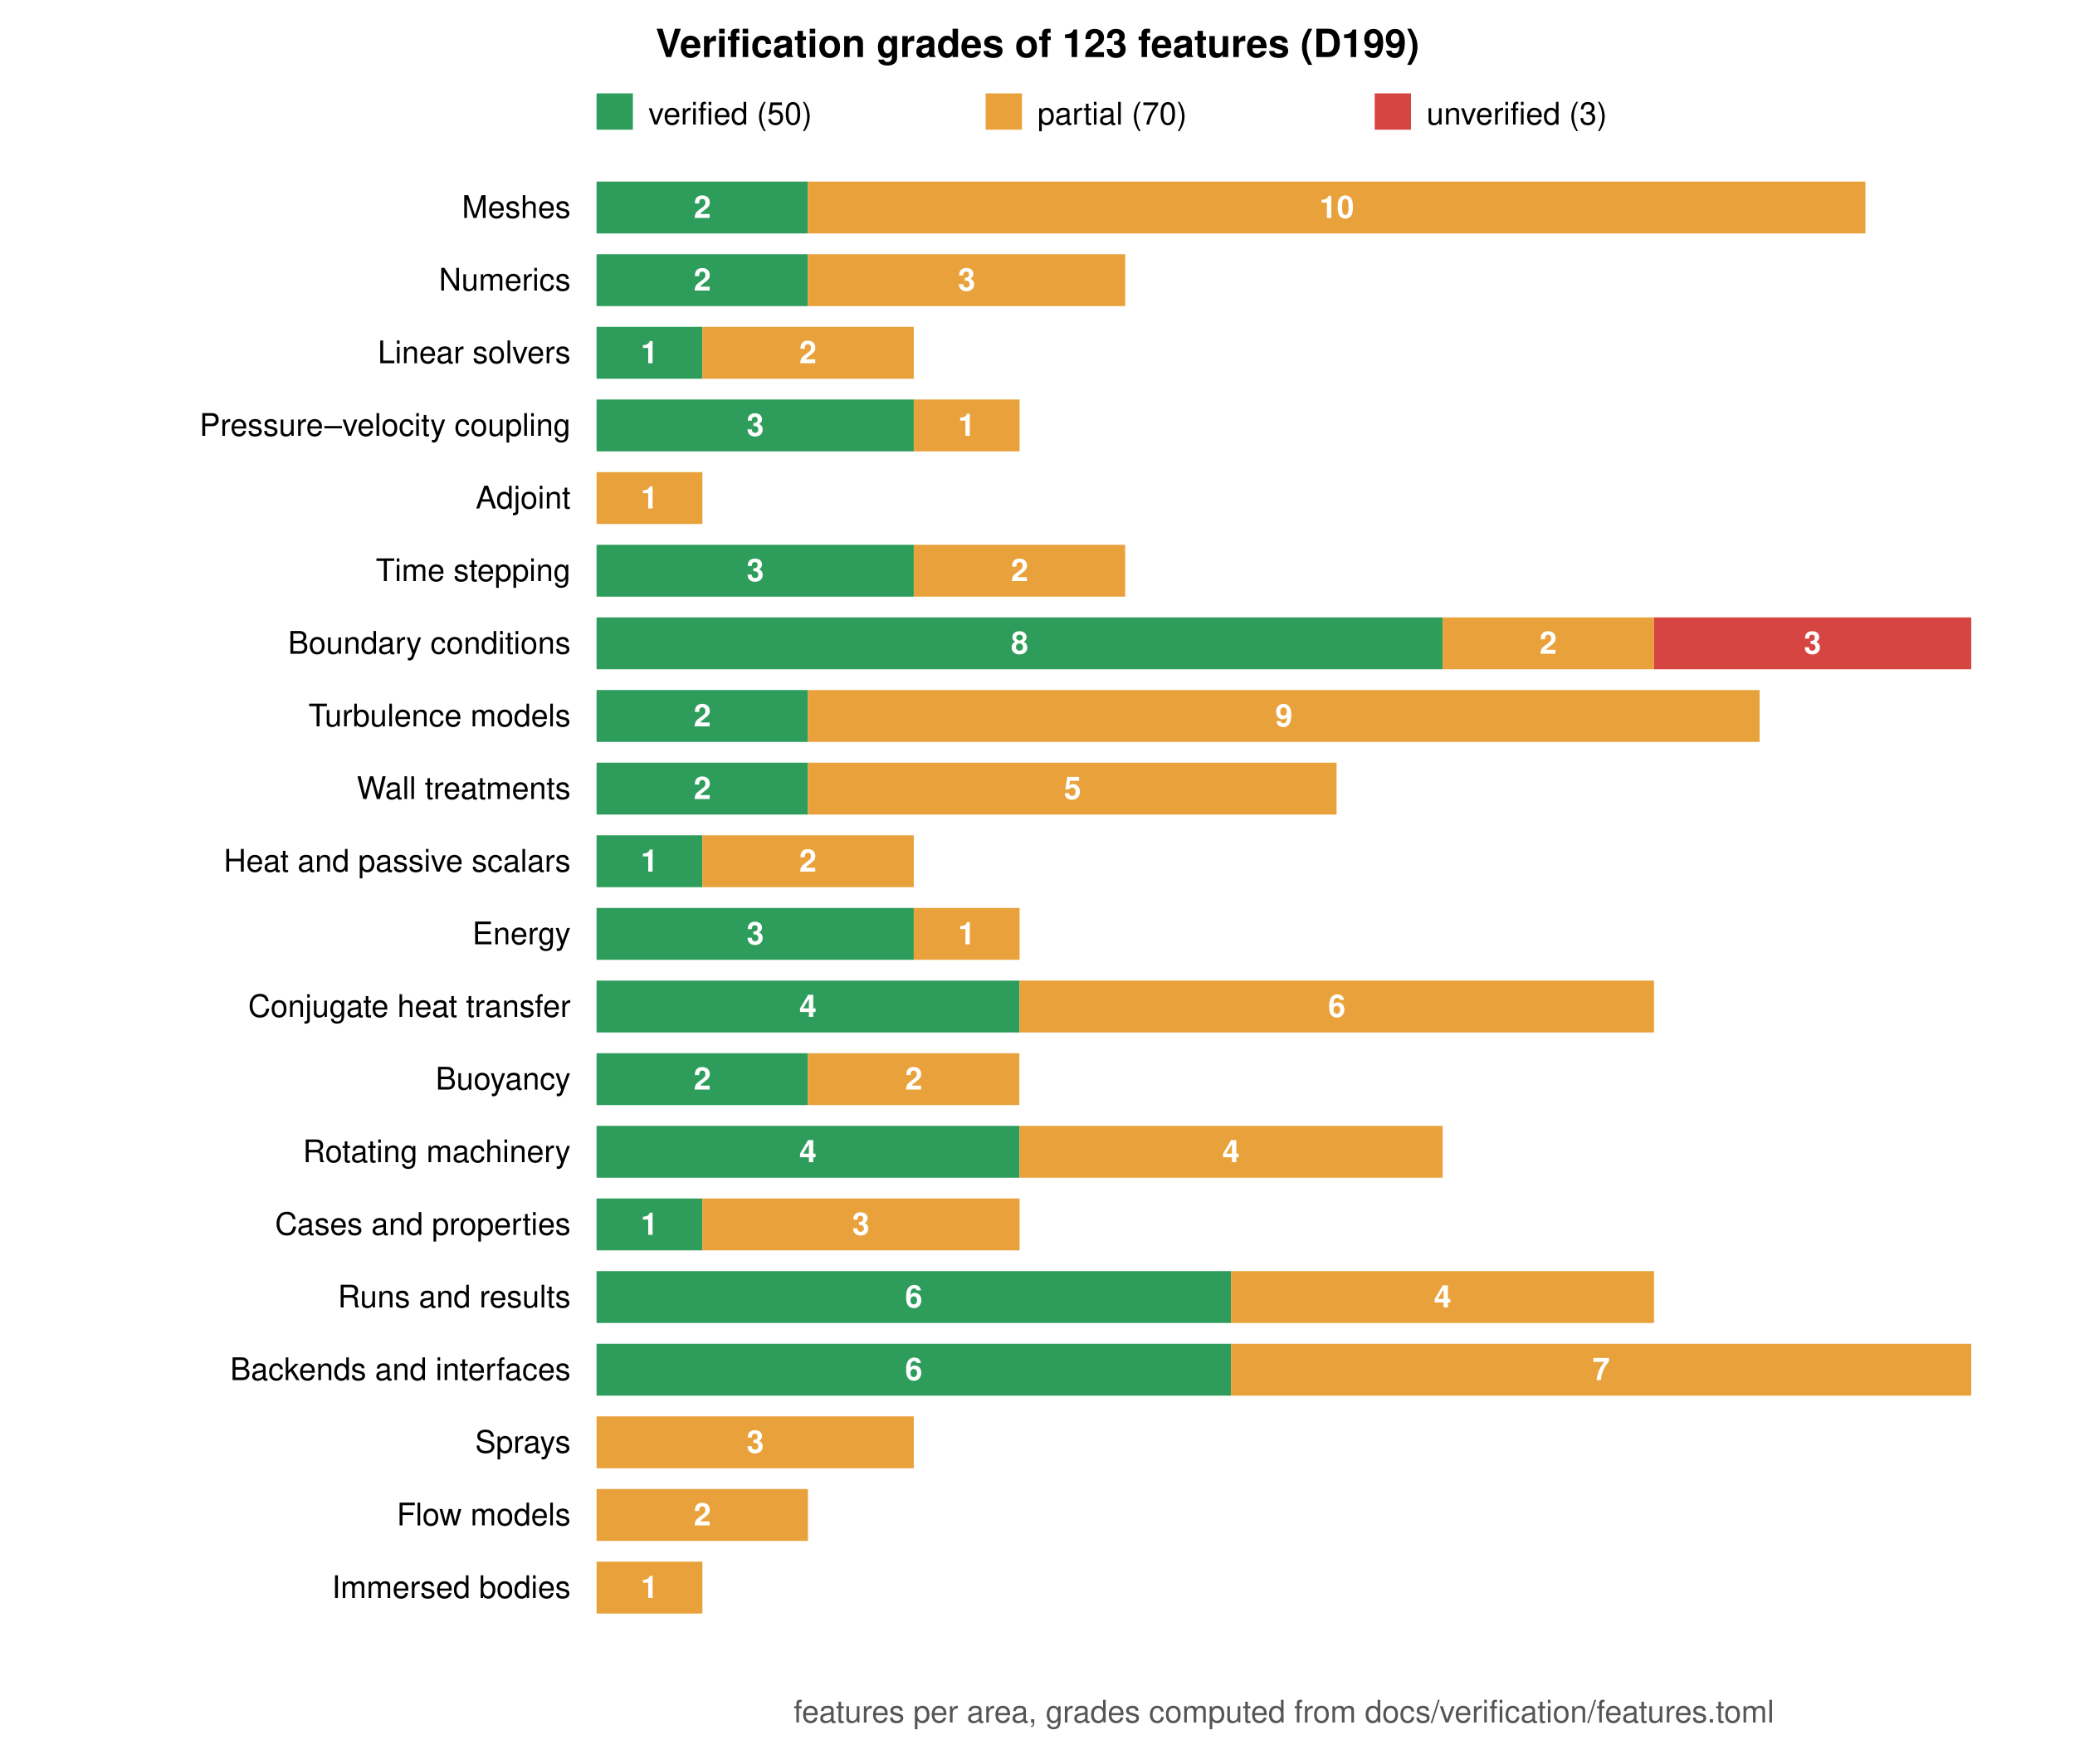
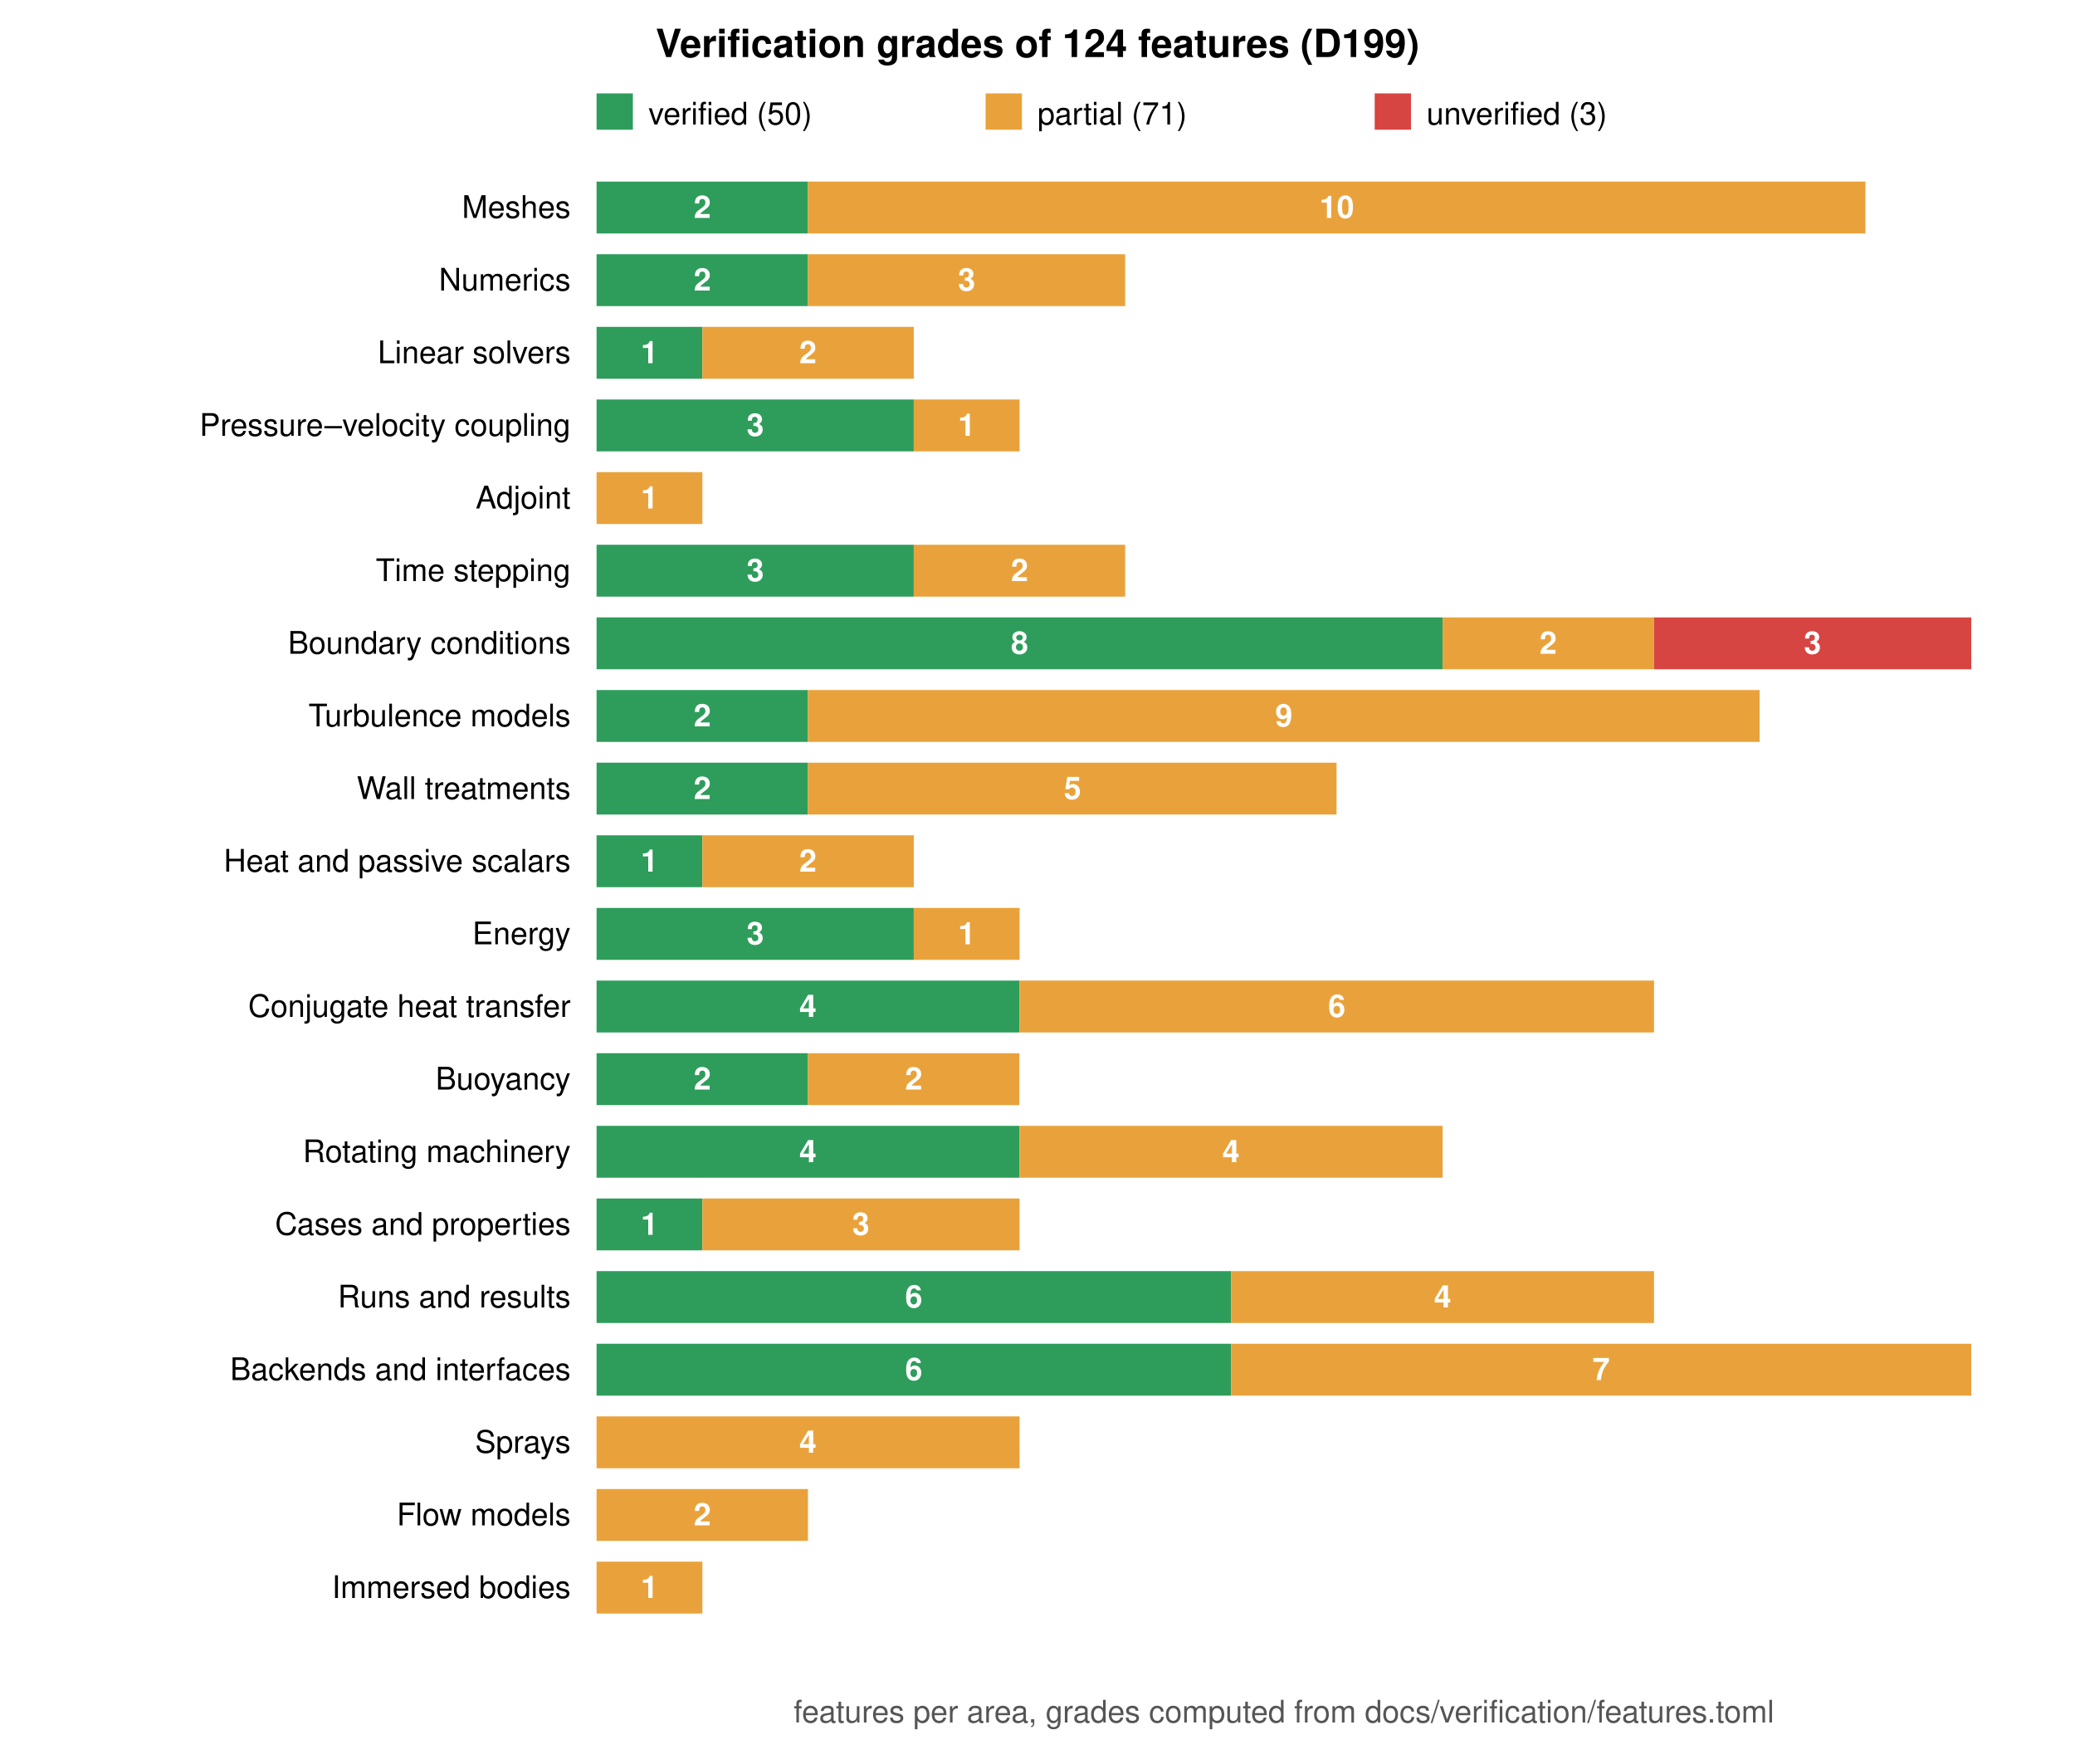
<svg xmlns="http://www.w3.org/2000/svg" viewBox="0 0 800 680" width="800" height="680" font-family="Helvetica, Arial, sans-serif" font-size="12">
  <rect width="800" height="680" fill="white" />
-   <text x="400.0" y="22" text-anchor="middle" font-size="15" font-weight="bold">Verification grades of 123 features (D199)</text>
+   <text x="400.0" y="22" text-anchor="middle" font-size="15" font-weight="bold">Verification grades of 124 features (D199)</text>
  <rect x="230" y="36" width="14" height="14" fill="#2e9d5b" />
  <text x="250" y="48">verified (50)</text>
  <rect x="380" y="36" width="14" height="14" fill="#e9a23b" />
-   <text x="400" y="48">partial (70)</text>
+   <text x="400" y="48">partial (71)</text>
  <rect x="530" y="36" width="14" height="14" fill="#d64541" />
  <text x="550" y="48">unverified (3)</text>
  <text x="220" y="84.0" text-anchor="end">Meshes</text>
  <rect x="230.0" y="70" width="81.5" height="20" fill="#2e9d5b" />
  <text x="270.8" y="84.0" text-anchor="middle" fill="white" font-weight="bold">2</text>
  <rect x="311.5" y="70" width="407.7" height="20" fill="#e9a23b" />
  <text x="515.4" y="84.0" text-anchor="middle" fill="white" font-weight="bold">10</text>
  <text x="220" y="112.0" text-anchor="end">Numerics</text>
  <rect x="230.0" y="98" width="81.5" height="20" fill="#2e9d5b" />
  <text x="270.8" y="112.0" text-anchor="middle" fill="white" font-weight="bold">2</text>
  <rect x="311.5" y="98" width="122.3" height="20" fill="#e9a23b" />
  <text x="372.7" y="112.0" text-anchor="middle" fill="white" font-weight="bold">3</text>
  <text x="220" y="140.0" text-anchor="end">Linear solvers</text>
  <rect x="230.0" y="126" width="40.8" height="20" fill="#2e9d5b" />
  <text x="250.4" y="140.0" text-anchor="middle" fill="white" font-weight="bold">1</text>
  <rect x="270.8" y="126" width="81.5" height="20" fill="#e9a23b" />
  <text x="311.5" y="140.0" text-anchor="middle" fill="white" font-weight="bold">2</text>
  <text x="220" y="168.0" text-anchor="end">Pressure–velocity coupling</text>
  <rect x="230.0" y="154" width="122.3" height="20" fill="#2e9d5b" />
  <text x="291.2" y="168.0" text-anchor="middle" fill="white" font-weight="bold">3</text>
  <rect x="352.3" y="154" width="40.8" height="20" fill="#e9a23b" />
  <text x="372.7" y="168.0" text-anchor="middle" fill="white" font-weight="bold">1</text>
  <text x="220" y="196.0" text-anchor="end">Adjoint</text>
  <rect x="230.0" y="182" width="40.8" height="20" fill="#e9a23b" />
  <text x="250.4" y="196.0" text-anchor="middle" fill="white" font-weight="bold">1</text>
  <text x="220" y="224.0" text-anchor="end">Time stepping</text>
  <rect x="230.0" y="210" width="122.3" height="20" fill="#2e9d5b" />
  <text x="291.2" y="224.0" text-anchor="middle" fill="white" font-weight="bold">3</text>
  <rect x="352.3" y="210" width="81.5" height="20" fill="#e9a23b" />
  <text x="393.1" y="224.0" text-anchor="middle" fill="white" font-weight="bold">2</text>
  <text x="220" y="252.0" text-anchor="end">Boundary conditions</text>
  <rect x="230.0" y="238" width="326.2" height="20" fill="#2e9d5b" />
  <text x="393.1" y="252.0" text-anchor="middle" fill="white" font-weight="bold">8</text>
  <rect x="556.2" y="238" width="81.5" height="20" fill="#e9a23b" />
  <text x="596.9" y="252.0" text-anchor="middle" fill="white" font-weight="bold">2</text>
  <rect x="637.7" y="238" width="122.3" height="20" fill="#d64541" />
  <text x="698.8" y="252.0" text-anchor="middle" fill="white" font-weight="bold">3</text>
  <text x="220" y="280.0" text-anchor="end">Turbulence models</text>
  <rect x="230.0" y="266" width="81.5" height="20" fill="#2e9d5b" />
  <text x="270.8" y="280.0" text-anchor="middle" fill="white" font-weight="bold">2</text>
  <rect x="311.5" y="266" width="366.9" height="20" fill="#e9a23b" />
  <text x="495.0" y="280.0" text-anchor="middle" fill="white" font-weight="bold">9</text>
  <text x="220" y="308.0" text-anchor="end">Wall treatments</text>
  <rect x="230.0" y="294" width="81.5" height="20" fill="#2e9d5b" />
  <text x="270.8" y="308.0" text-anchor="middle" fill="white" font-weight="bold">2</text>
  <rect x="311.5" y="294" width="203.8" height="20" fill="#e9a23b" />
  <text x="413.5" y="308.0" text-anchor="middle" fill="white" font-weight="bold">5</text>
  <text x="220" y="336.0" text-anchor="end">Heat and passive scalars</text>
  <rect x="230.0" y="322" width="40.8" height="20" fill="#2e9d5b" />
  <text x="250.4" y="336.0" text-anchor="middle" fill="white" font-weight="bold">1</text>
  <rect x="270.8" y="322" width="81.5" height="20" fill="#e9a23b" />
  <text x="311.5" y="336.0" text-anchor="middle" fill="white" font-weight="bold">2</text>
  <text x="220" y="364.0" text-anchor="end">Energy</text>
  <rect x="230.0" y="350" width="122.3" height="20" fill="#2e9d5b" />
  <text x="291.2" y="364.0" text-anchor="middle" fill="white" font-weight="bold">3</text>
  <rect x="352.3" y="350" width="40.8" height="20" fill="#e9a23b" />
  <text x="372.7" y="364.0" text-anchor="middle" fill="white" font-weight="bold">1</text>
  <text x="220" y="392.0" text-anchor="end">Conjugate heat transfer</text>
  <rect x="230.0" y="378" width="163.1" height="20" fill="#2e9d5b" />
  <text x="311.5" y="392.0" text-anchor="middle" fill="white" font-weight="bold">4</text>
  <rect x="393.1" y="378" width="244.6" height="20" fill="#e9a23b" />
  <text x="515.4" y="392.0" text-anchor="middle" fill="white" font-weight="bold">6</text>
  <text x="220" y="420.0" text-anchor="end">Buoyancy</text>
  <rect x="230.0" y="406" width="81.5" height="20" fill="#2e9d5b" />
  <text x="270.8" y="420.0" text-anchor="middle" fill="white" font-weight="bold">2</text>
  <rect x="311.5" y="406" width="81.5" height="20" fill="#e9a23b" />
  <text x="352.3" y="420.0" text-anchor="middle" fill="white" font-weight="bold">2</text>
  <text x="220" y="448.0" text-anchor="end">Rotating machinery</text>
  <rect x="230.0" y="434" width="163.1" height="20" fill="#2e9d5b" />
  <text x="311.5" y="448.0" text-anchor="middle" fill="white" font-weight="bold">4</text>
  <rect x="393.1" y="434" width="163.1" height="20" fill="#e9a23b" />
  <text x="474.6" y="448.0" text-anchor="middle" fill="white" font-weight="bold">4</text>
  <text x="220" y="476.0" text-anchor="end">Cases and properties</text>
  <rect x="230.0" y="462" width="40.8" height="20" fill="#2e9d5b" />
  <text x="250.4" y="476.0" text-anchor="middle" fill="white" font-weight="bold">1</text>
  <rect x="270.8" y="462" width="122.3" height="20" fill="#e9a23b" />
  <text x="331.9" y="476.0" text-anchor="middle" fill="white" font-weight="bold">3</text>
  <text x="220" y="504.0" text-anchor="end">Runs and results</text>
  <rect x="230.0" y="490" width="244.6" height="20" fill="#2e9d5b" />
  <text x="352.3" y="504.0" text-anchor="middle" fill="white" font-weight="bold">6</text>
  <rect x="474.6" y="490" width="163.1" height="20" fill="#e9a23b" />
  <text x="556.2" y="504.0" text-anchor="middle" fill="white" font-weight="bold">4</text>
  <text x="220" y="532.0" text-anchor="end">Backends and interfaces</text>
  <rect x="230.0" y="518" width="244.6" height="20" fill="#2e9d5b" />
  <text x="352.3" y="532.0" text-anchor="middle" fill="white" font-weight="bold">6</text>
  <rect x="474.6" y="518" width="285.4" height="20" fill="#e9a23b" />
  <text x="617.3" y="532.0" text-anchor="middle" fill="white" font-weight="bold">7</text>
  <text x="220" y="560.0" text-anchor="end">Sprays</text>
-   <rect x="230.0" y="546" width="122.3" height="20" fill="#e9a23b" />
-   <text x="291.2" y="560.0" text-anchor="middle" fill="white" font-weight="bold">3</text>
+   <rect x="230.0" y="546" width="163.1" height="20" fill="#e9a23b" />
+   <text x="311.5" y="560.0" text-anchor="middle" fill="white" font-weight="bold">4</text>
  <text x="220" y="588.0" text-anchor="end">Flow models</text>
  <rect x="230.0" y="574" width="81.5" height="20" fill="#e9a23b" />
  <text x="270.8" y="588.0" text-anchor="middle" fill="white" font-weight="bold">2</text>
  <text x="220" y="616.0" text-anchor="end">Immersed bodies</text>
  <rect x="230.0" y="602" width="40.8" height="20" fill="#e9a23b" />
  <text x="250.4" y="616.0" text-anchor="middle" fill="white" font-weight="bold">1</text>
  <text x="495.0" y="664" text-anchor="middle" fill="#555">features per area, grades computed from docs/verification/features.toml</text>
</svg>
